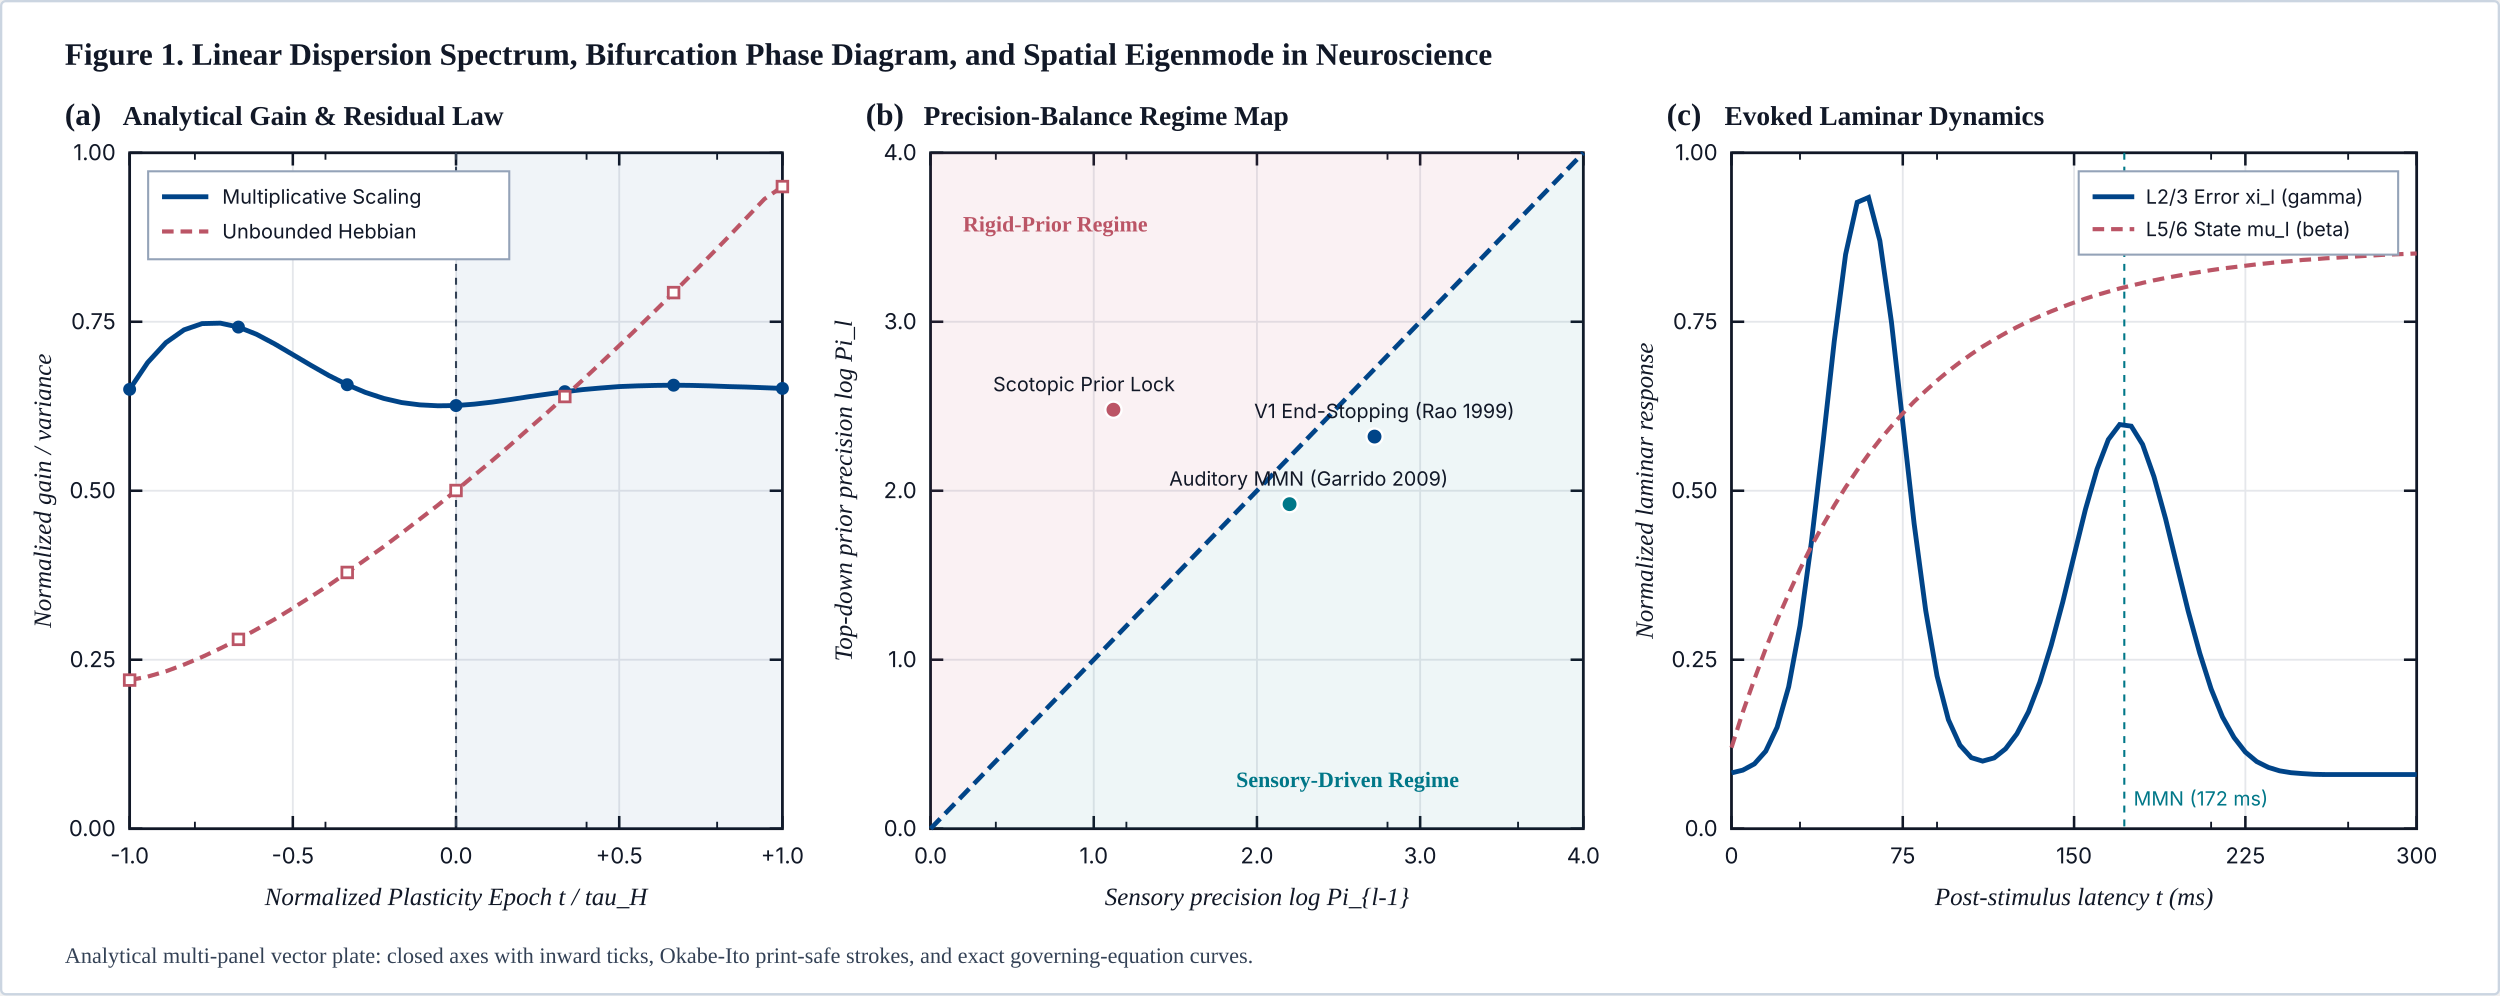
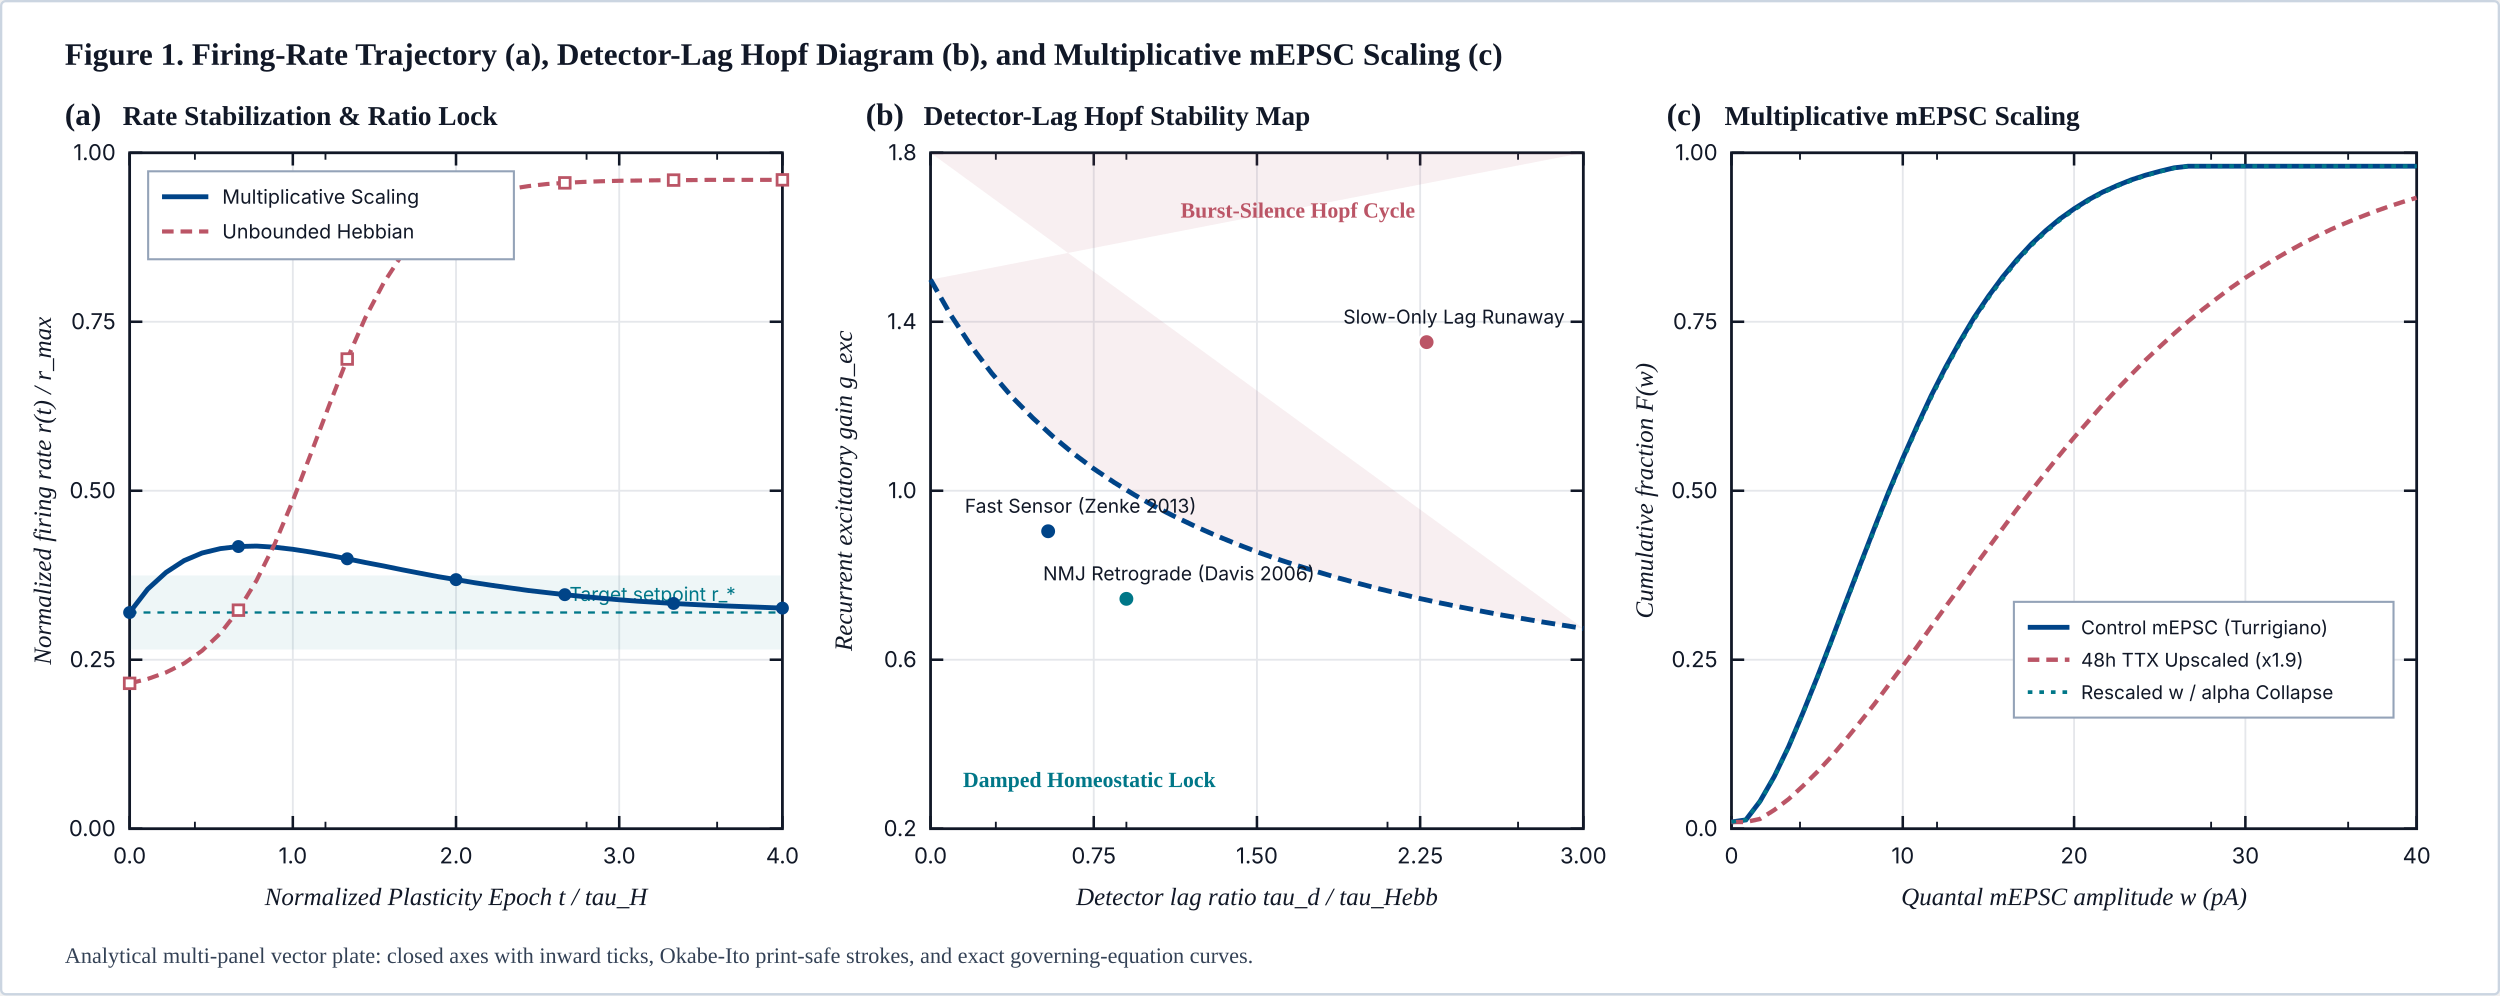
<svg xmlns="http://www.w3.org/2000/svg" viewBox="0 0 1080 430" width="1080" height="430" role="img" data-figure-style="journal-multipanel">
  <rect x="0.5" y="0.5" width="1079" height="429" rx="2" fill="#ffffff" stroke="#cbd5e1" stroke-width="1" />
-   <text x="28" y="28" fill="#111827" font-family="Georgia, 'Times New Roman', serif" font-size="13.5" font-weight="700">Figure 1. Linear Dispersion Spectrum, Bifurcation Phase Diagram, and Spatial Eigenmode in Neuroscience</text>
+   <text x="28" y="28" fill="#111827" font-family="Georgia, 'Times New Roman', serif" font-size="13.5" font-weight="700">Figure 1. Firing-Rate Trajectory (a), Detector-Lag Hopf Diagram (b), and Multiplicative mEPSC Scaling (c)</text>
  <text x="28.0" y="54.0" fill="#111827" font-family="Georgia, 'Times New Roman', serif" font-size="13.5" font-weight="700">(a)</text>
-   <text x="53.0" y="54.0" fill="#111827" font-family="Georgia, 'Times New Roman', serif" font-size="11.8" font-weight="600">Analytical Gain &amp; Residual Law</text>
+   <text x="53.0" y="54.0" fill="#111827" font-family="Georgia, 'Times New Roman', serif" font-size="11.8" font-weight="600">Rate Stabilization &amp; Ratio Lock</text>
  <line x1="56.0" y1="358.0" x2="338.0" y2="358.0" stroke="#e5e7eb" stroke-width="0.8" />
  <line x1="56.0" y1="285.0" x2="338.0" y2="285.0" stroke="#e5e7eb" stroke-width="0.8" />
  <line x1="56.0" y1="212.0" x2="338.0" y2="212.0" stroke="#e5e7eb" stroke-width="0.8" />
  <line x1="56.0" y1="139.0" x2="338.0" y2="139.0" stroke="#e5e7eb" stroke-width="0.8" />
  <line x1="56.0" y1="66.0" x2="338.0" y2="66.0" stroke="#e5e7eb" stroke-width="0.8" />
  <line x1="56.0" y1="66.0" x2="56.0" y2="358.0" stroke="#e5e7eb" stroke-width="0.8" />
  <line x1="126.5" y1="66.0" x2="126.5" y2="358.0" stroke="#e5e7eb" stroke-width="0.8" />
  <line x1="197.0" y1="66.0" x2="197.0" y2="358.0" stroke="#e5e7eb" stroke-width="0.8" />
  <line x1="267.5" y1="66.0" x2="267.5" y2="358.0" stroke="#e5e7eb" stroke-width="0.8" />
  <line x1="338.0" y1="66.0" x2="338.0" y2="358.0" stroke="#e5e7eb" stroke-width="0.8" />
  <rect x="56.0" y="66.0" width="282.0" height="292.0" fill="none" stroke="#111827" stroke-width="1.2" />
  <line x1="56.0" y1="358.0" x2="56.0" y2="352.5" stroke="#111827" stroke-width="1.1" />
  <line x1="56.0" y1="66.0" x2="56.0" y2="71.5" stroke="#111827" stroke-width="1.1" />
-   <text x="56.0" y="373.0" text-anchor="middle" fill="#111827" font-family="Inter, 'Helvetica Neue', Arial, sans-serif" font-size="9.5">-1.0</text>
+   <text x="56.0" y="373.0" text-anchor="middle" fill="#111827" font-family="Inter, 'Helvetica Neue', Arial, sans-serif" font-size="9.5">0.0</text>
  <line x1="126.5" y1="358.0" x2="126.5" y2="352.5" stroke="#111827" stroke-width="1.1" />
  <line x1="126.5" y1="66.0" x2="126.5" y2="71.5" stroke="#111827" stroke-width="1.1" />
-   <text x="126.5" y="373.0" text-anchor="middle" fill="#111827" font-family="Inter, 'Helvetica Neue', Arial, sans-serif" font-size="9.5">-0.5</text>
+   <text x="126.5" y="373.0" text-anchor="middle" fill="#111827" font-family="Inter, 'Helvetica Neue', Arial, sans-serif" font-size="9.5">1.0</text>
  <line x1="197.0" y1="358.0" x2="197.0" y2="352.5" stroke="#111827" stroke-width="1.1" />
  <line x1="197.0" y1="66.0" x2="197.0" y2="71.5" stroke="#111827" stroke-width="1.1" />
-   <text x="197.0" y="373.0" text-anchor="middle" fill="#111827" font-family="Inter, 'Helvetica Neue', Arial, sans-serif" font-size="9.5">0.0</text>
+   <text x="197.0" y="373.0" text-anchor="middle" fill="#111827" font-family="Inter, 'Helvetica Neue', Arial, sans-serif" font-size="9.5">2.0</text>
  <line x1="267.5" y1="358.0" x2="267.5" y2="352.5" stroke="#111827" stroke-width="1.1" />
  <line x1="267.5" y1="66.0" x2="267.5" y2="71.5" stroke="#111827" stroke-width="1.1" />
-   <text x="267.5" y="373.0" text-anchor="middle" fill="#111827" font-family="Inter, 'Helvetica Neue', Arial, sans-serif" font-size="9.5">+0.5</text>
+   <text x="267.5" y="373.0" text-anchor="middle" fill="#111827" font-family="Inter, 'Helvetica Neue', Arial, sans-serif" font-size="9.5">3.0</text>
  <line x1="338.0" y1="358.0" x2="338.0" y2="352.5" stroke="#111827" stroke-width="1.1" />
  <line x1="338.0" y1="66.0" x2="338.0" y2="71.5" stroke="#111827" stroke-width="1.1" />
-   <text x="338.0" y="373.0" text-anchor="middle" fill="#111827" font-family="Inter, 'Helvetica Neue', Arial, sans-serif" font-size="9.5">+1.0</text>
+   <text x="338.0" y="373.0" text-anchor="middle" fill="#111827" font-family="Inter, 'Helvetica Neue', Arial, sans-serif" font-size="9.5">4.0</text>
  <line x1="84.2" y1="358.0" x2="84.2" y2="355.0" stroke="#111827" stroke-width="0.8" />
  <line x1="84.2" y1="66.0" x2="84.2" y2="69.0" stroke="#111827" stroke-width="0.8" />
  <line x1="140.6" y1="358.0" x2="140.6" y2="355.0" stroke="#111827" stroke-width="0.8" />
  <line x1="140.6" y1="66.0" x2="140.6" y2="69.0" stroke="#111827" stroke-width="0.8" />
  <line x1="197.0" y1="358.0" x2="197.0" y2="355.0" stroke="#111827" stroke-width="0.8" />
  <line x1="197.0" y1="66.0" x2="197.0" y2="69.0" stroke="#111827" stroke-width="0.8" />
  <line x1="253.4" y1="358.0" x2="253.4" y2="355.0" stroke="#111827" stroke-width="0.8" />
  <line x1="253.4" y1="66.0" x2="253.4" y2="69.0" stroke="#111827" stroke-width="0.8" />
  <line x1="309.8" y1="358.0" x2="309.8" y2="355.0" stroke="#111827" stroke-width="0.8" />
  <line x1="309.8" y1="66.0" x2="309.8" y2="69.0" stroke="#111827" stroke-width="0.8" />
  <line x1="56.0" y1="358.0" x2="61.5" y2="358.0" stroke="#111827" stroke-width="1.1" />
  <line x1="338.0" y1="358.0" x2="332.5" y2="358.0" stroke="#111827" stroke-width="1.1" />
  <text x="50.0" y="361.2" text-anchor="end" fill="#111827" font-family="Inter, 'Helvetica Neue', Arial, sans-serif" font-size="9.5">0.00</text>
  <line x1="56.0" y1="285.0" x2="61.5" y2="285.0" stroke="#111827" stroke-width="1.1" />
  <line x1="338.0" y1="285.0" x2="332.5" y2="285.0" stroke="#111827" stroke-width="1.1" />
  <text x="50.0" y="288.2" text-anchor="end" fill="#111827" font-family="Inter, 'Helvetica Neue', Arial, sans-serif" font-size="9.5">0.25</text>
  <line x1="56.0" y1="212.0" x2="61.5" y2="212.0" stroke="#111827" stroke-width="1.1" />
  <line x1="338.0" y1="212.0" x2="332.5" y2="212.0" stroke="#111827" stroke-width="1.1" />
  <text x="50.0" y="215.2" text-anchor="end" fill="#111827" font-family="Inter, 'Helvetica Neue', Arial, sans-serif" font-size="9.5">0.50</text>
  <line x1="56.0" y1="139.0" x2="61.5" y2="139.0" stroke="#111827" stroke-width="1.1" />
  <line x1="338.0" y1="139.0" x2="332.5" y2="139.0" stroke="#111827" stroke-width="1.1" />
  <text x="50.0" y="142.2" text-anchor="end" fill="#111827" font-family="Inter, 'Helvetica Neue', Arial, sans-serif" font-size="9.5">0.75</text>
  <line x1="56.0" y1="66.0" x2="61.5" y2="66.0" stroke="#111827" stroke-width="1.1" />
  <line x1="338.0" y1="66.0" x2="332.5" y2="66.0" stroke="#111827" stroke-width="1.1" />
  <text x="50.0" y="69.2" text-anchor="end" fill="#111827" font-family="Inter, 'Helvetica Neue', Arial, sans-serif" font-size="9.5">1.00</text>
  <text x="197.0" y="391.0" text-anchor="middle" fill="#111827" font-family="Georgia, 'Times New Roman', serif" font-size="10.8" font-style="italic">Normalized Plasticity Epoch t / tau_H</text>
-   <text x="22.0" y="212.0" text-anchor="middle" transform="rotate(-90 22.0 212.0)" fill="#111827" font-family="Georgia, 'Times New Roman', serif" font-size="10.8" font-style="italic">Normalized gain / variance</text>
-   <rect x="197.0" y="66.0" width="141.0" height="292.0" fill="#004488" fill-opacity="0.06" />
-   <line x1="197.0" y1="66.0" x2="197.0" y2="358.0" stroke="#334155" stroke-width="0.9" stroke-dasharray="3 3" />
-   <path d="M56.0,168.2 L63.8,156.6 L71.7,148.0 L79.5,142.5 L87.3,139.8 L95.2,139.6 L103.0,141.3 L110.8,144.4 L118.7,148.6 L126.5,153.2 L134.3,157.8 L142.2,162.3 L150.0,166.2 L157.8,169.5 L165.7,172.1 L173.5,173.9 L181.3,174.9 L189.2,175.3 L197.0,175.2 L204.8,174.6 L212.7,173.7 L220.5,172.6 L228.3,171.4 L236.2,170.3 L244.0,169.2 L251.8,168.3 L259.7,167.6 L267.5,167.0 L275.3,166.7 L283.2,166.5 L291.0,166.4 L298.8,166.5 L306.7,166.7 L314.5,167.0 L322.3,167.2 L330.2,167.5 L338.0,167.8" fill="none" stroke="#004488" stroke-width="2.1" />
-   <path d="M56.0,293.8 L63.8,292.3 L71.7,290.0 L79.5,287.1 L87.3,283.8 L95.2,280.1 L103.0,276.2 L110.8,271.9 L118.7,267.5 L126.5,262.7 L134.3,257.8 L142.2,252.7 L150.0,247.3 L157.8,241.8 L165.7,236.2 L173.5,230.3 L181.3,224.3 L189.2,218.2 L197.0,211.9 L204.8,205.4 L212.7,198.9 L220.5,192.2 L228.3,185.3 L236.2,178.4 L244.0,171.3 L251.8,164.1 L259.7,156.7 L267.5,149.3 L275.3,141.8 L283.2,134.1 L291.0,126.4 L298.8,118.5 L306.7,110.5 L314.5,102.5 L322.3,94.3 L330.2,86.0 L338.0,80.6" fill="none" stroke="#bb5566" stroke-width="1.8" stroke-dasharray="5 3" />
-   <circle cx="56.0" cy="168.2" r="2.8" fill="#004488" />
-   <rect x="53.7" y="291.5" width="4.6" height="4.6" fill="#ffffff" stroke="#bb5566" stroke-width="1.2" />
-   <circle cx="103.0" cy="141.3" r="2.8" fill="#004488" />
-   <rect x="100.7" y="273.9" width="4.6" height="4.6" fill="#ffffff" stroke="#bb5566" stroke-width="1.2" />
-   <circle cx="150.0" cy="166.2" r="2.8" fill="#004488" />
-   <rect x="147.7" y="245.0" width="4.6" height="4.6" fill="#ffffff" stroke="#bb5566" stroke-width="1.2" />
-   <circle cx="197.0" cy="175.2" r="2.8" fill="#004488" />
-   <rect x="194.7" y="209.6" width="4.6" height="4.6" fill="#ffffff" stroke="#bb5566" stroke-width="1.2" />
-   <circle cx="244.0" cy="169.2" r="2.8" fill="#004488" />
-   <rect x="241.7" y="169.0" width="4.6" height="4.6" fill="#ffffff" stroke="#bb5566" stroke-width="1.2" />
-   <circle cx="291.0" cy="166.4" r="2.8" fill="#004488" />
-   <rect x="288.7" y="124.1" width="4.6" height="4.6" fill="#ffffff" stroke="#bb5566" stroke-width="1.2" />
-   <circle cx="338.0" cy="167.8" r="2.8" fill="#004488" />
-   <rect x="335.7" y="78.3" width="4.6" height="4.6" fill="#ffffff" stroke="#bb5566" stroke-width="1.2" />
-   <rect x="64.0" y="74.0" width="156" height="38" fill="#ffffff" stroke="#94a3b8" stroke-width="0.9" />
+   <text x="22.0" y="212.0" text-anchor="middle" transform="rotate(-90 22.0 212.0)" fill="#111827" font-family="Georgia, 'Times New Roman', serif" font-size="10.8" font-style="italic">Normalized firing rate r(t) / r_max</text>
+   <rect x="56.0" y="248.6" width="282.0" height="32.0" fill="#007788" fill-opacity="0.07" />
+   <line x1="56.0" y1="264.6" x2="338.0" y2="264.6" stroke="#007788" stroke-width="1.0" stroke-dasharray="3 3" />
+   <text x="246.0" y="259.6" fill="#007788" font-family="Inter, 'Helvetica Neue', Arial, sans-serif" font-size="8.3">Target setpoint r_*</text>
+   <path d="M56.0,264.6 L63.8,254.5 L71.7,247.3 L79.5,242.2 L87.3,238.9 L95.2,237.0 L103.0,236.1 L110.8,235.9 L118.7,236.4 L126.5,237.3 L134.3,238.5 L142.2,239.9 L150.0,241.4 L157.8,243.0 L165.7,244.5 L173.5,246.1 L181.3,247.6 L189.2,249.1 L197.0,250.4 L204.8,251.7 L212.7,252.9 L220.5,254.0 L228.3,255.1 L236.2,256.0 L244.0,256.9 L251.8,257.7 L259.7,258.4 L267.5,259.1 L275.3,259.7 L283.2,260.2 L291.0,260.7 L298.8,261.1 L306.7,261.5 L314.5,261.8 L322.3,262.1 L330.2,262.4 L338.0,262.7" fill="none" stroke="#004488" stroke-width="2.1" />
+   <path d="M56.0,295.2 L63.8,293.3 L71.7,290.5 L79.5,286.6 L87.3,281.1 L95.2,273.6 L103.0,263.6 L110.8,250.8 L118.7,234.9 L126.5,216.3 L134.3,196.0 L142.2,175.1 L150.0,155.1 L157.8,137.3 L165.7,122.3 L173.5,110.3 L181.3,101.2 L189.2,94.3 L197.0,89.4 L204.8,85.8 L212.7,83.3 L220.5,81.6 L228.3,80.4 L236.2,79.5 L244.0,79.0 L251.8,78.6 L259.7,78.3 L267.5,78.1 L275.3,78.0 L283.2,77.9 L291.0,77.8 L298.8,77.8 L306.7,77.7 L314.5,77.7 L322.3,77.7 L330.2,77.7 L338.0,77.7" fill="none" stroke="#bb5566" stroke-width="1.8" stroke-dasharray="5 3" />
+   <circle cx="56.0" cy="264.6" r="2.8" fill="#004488" />
+   <rect x="53.7" y="292.9" width="4.6" height="4.6" fill="#ffffff" stroke="#bb5566" stroke-width="1.2" />
+   <circle cx="103.0" cy="236.1" r="2.8" fill="#004488" />
+   <rect x="100.7" y="261.3" width="4.6" height="4.6" fill="#ffffff" stroke="#bb5566" stroke-width="1.2" />
+   <circle cx="150.0" cy="241.4" r="2.8" fill="#004488" />
+   <rect x="147.7" y="152.8" width="4.6" height="4.6" fill="#ffffff" stroke="#bb5566" stroke-width="1.2" />
+   <circle cx="197.0" cy="250.4" r="2.8" fill="#004488" />
+   <rect x="194.7" y="87.1" width="4.6" height="4.6" fill="#ffffff" stroke="#bb5566" stroke-width="1.2" />
+   <circle cx="244.0" cy="256.9" r="2.8" fill="#004488" />
+   <rect x="241.7" y="76.7" width="4.6" height="4.6" fill="#ffffff" stroke="#bb5566" stroke-width="1.2" />
+   <circle cx="291.0" cy="260.7" r="2.8" fill="#004488" />
+   <rect x="288.7" y="75.5" width="4.6" height="4.6" fill="#ffffff" stroke="#bb5566" stroke-width="1.2" />
+   <circle cx="338.0" cy="262.7" r="2.8" fill="#004488" />
+   <rect x="335.7" y="75.4" width="4.6" height="4.6" fill="#ffffff" stroke="#bb5566" stroke-width="1.2" />
+   <rect x="64.0" y="74.0" width="158" height="38" fill="#ffffff" stroke="#94a3b8" stroke-width="0.9" />
  <line x1="70.0" y1="85.0" x2="90.0" y2="85.0" stroke="#004488" stroke-width="2.1" />
-   <text x="96.0" y="88.0" fill="#111827" font-family="Inter, 'Helvetica Neue', Arial, sans-serif" font-size="8.6">Multiplicative Scaling</text>
+   <text x="96.0" y="88.0" fill="#111827" font-family="Inter, 'Helvetica Neue', Arial, sans-serif" font-size="8.5">Multiplicative Scaling</text>
  <line x1="70.0" y1="100.0" x2="90.0" y2="100.0" stroke="#bb5566" stroke-width="1.8" stroke-dasharray="5 3" />
-   <text x="96.0" y="103.0" fill="#111827" font-family="Inter, 'Helvetica Neue', Arial, sans-serif" font-size="8.6">Unbounded Hebbian</text>
+   <text x="96.0" y="103.0" fill="#111827" font-family="Inter, 'Helvetica Neue', Arial, sans-serif" font-size="8.5">Unbounded Hebbian</text>
  <text x="374.0" y="54.0" fill="#111827" font-family="Georgia, 'Times New Roman', serif" font-size="13.5" font-weight="700">(b)</text>
-   <text x="399.0" y="54.0" fill="#111827" font-family="Georgia, 'Times New Roman', serif" font-size="11.8" font-weight="600">Precision-Balance Regime Map</text>
+   <text x="399.0" y="54.0" fill="#111827" font-family="Georgia, 'Times New Roman', serif" font-size="11.8" font-weight="600">Detector-Lag Hopf Stability Map</text>
  <line x1="402.0" y1="358.0" x2="684.0" y2="358.0" stroke="#e5e7eb" stroke-width="0.8" />
  <line x1="402.0" y1="285.0" x2="684.0" y2="285.0" stroke="#e5e7eb" stroke-width="0.8" />
  <line x1="402.0" y1="212.0" x2="684.0" y2="212.0" stroke="#e5e7eb" stroke-width="0.8" />
  <line x1="402.0" y1="139.0" x2="684.0" y2="139.0" stroke="#e5e7eb" stroke-width="0.8" />
  <line x1="402.0" y1="66.0" x2="684.0" y2="66.0" stroke="#e5e7eb" stroke-width="0.8" />
  <line x1="402.0" y1="66.0" x2="402.0" y2="358.0" stroke="#e5e7eb" stroke-width="0.8" />
  <line x1="472.5" y1="66.0" x2="472.5" y2="358.0" stroke="#e5e7eb" stroke-width="0.8" />
  <line x1="543.0" y1="66.0" x2="543.0" y2="358.0" stroke="#e5e7eb" stroke-width="0.8" />
  <line x1="613.5" y1="66.0" x2="613.5" y2="358.0" stroke="#e5e7eb" stroke-width="0.8" />
  <line x1="684.0" y1="66.0" x2="684.0" y2="358.0" stroke="#e5e7eb" stroke-width="0.8" />
  <rect x="402.0" y="66.0" width="282.0" height="292.0" fill="none" stroke="#111827" stroke-width="1.2" />
  <line x1="402.0" y1="358.0" x2="402.0" y2="352.5" stroke="#111827" stroke-width="1.1" />
  <line x1="402.0" y1="66.0" x2="402.0" y2="71.5" stroke="#111827" stroke-width="1.1" />
  <text x="402.0" y="373.0" text-anchor="middle" fill="#111827" font-family="Inter, 'Helvetica Neue', Arial, sans-serif" font-size="9.5">0.0</text>
  <line x1="472.5" y1="358.0" x2="472.5" y2="352.5" stroke="#111827" stroke-width="1.1" />
  <line x1="472.5" y1="66.0" x2="472.5" y2="71.5" stroke="#111827" stroke-width="1.1" />
-   <text x="472.5" y="373.0" text-anchor="middle" fill="#111827" font-family="Inter, 'Helvetica Neue', Arial, sans-serif" font-size="9.5">1.0</text>
+   <text x="472.5" y="373.0" text-anchor="middle" fill="#111827" font-family="Inter, 'Helvetica Neue', Arial, sans-serif" font-size="9.5">0.75</text>
  <line x1="543.0" y1="358.0" x2="543.0" y2="352.5" stroke="#111827" stroke-width="1.1" />
  <line x1="543.0" y1="66.0" x2="543.0" y2="71.5" stroke="#111827" stroke-width="1.1" />
-   <text x="543.0" y="373.0" text-anchor="middle" fill="#111827" font-family="Inter, 'Helvetica Neue', Arial, sans-serif" font-size="9.5">2.0</text>
+   <text x="543.0" y="373.0" text-anchor="middle" fill="#111827" font-family="Inter, 'Helvetica Neue', Arial, sans-serif" font-size="9.5">1.50</text>
  <line x1="613.5" y1="358.0" x2="613.5" y2="352.5" stroke="#111827" stroke-width="1.1" />
  <line x1="613.5" y1="66.0" x2="613.5" y2="71.5" stroke="#111827" stroke-width="1.1" />
-   <text x="613.5" y="373.0" text-anchor="middle" fill="#111827" font-family="Inter, 'Helvetica Neue', Arial, sans-serif" font-size="9.5">3.0</text>
+   <text x="613.5" y="373.0" text-anchor="middle" fill="#111827" font-family="Inter, 'Helvetica Neue', Arial, sans-serif" font-size="9.5">2.25</text>
  <line x1="684.0" y1="358.0" x2="684.0" y2="352.5" stroke="#111827" stroke-width="1.1" />
  <line x1="684.0" y1="66.0" x2="684.0" y2="71.5" stroke="#111827" stroke-width="1.1" />
-   <text x="684.0" y="373.0" text-anchor="middle" fill="#111827" font-family="Inter, 'Helvetica Neue', Arial, sans-serif" font-size="9.5">4.0</text>
+   <text x="684.0" y="373.0" text-anchor="middle" fill="#111827" font-family="Inter, 'Helvetica Neue', Arial, sans-serif" font-size="9.5">3.00</text>
  <line x1="430.2" y1="358.0" x2="430.2" y2="355.0" stroke="#111827" stroke-width="0.8" />
  <line x1="430.2" y1="66.0" x2="430.2" y2="69.0" stroke="#111827" stroke-width="0.8" />
  <line x1="486.6" y1="358.0" x2="486.6" y2="355.0" stroke="#111827" stroke-width="0.8" />
  <line x1="486.6" y1="66.0" x2="486.6" y2="69.0" stroke="#111827" stroke-width="0.8" />
  <line x1="543.0" y1="358.0" x2="543.0" y2="355.0" stroke="#111827" stroke-width="0.8" />
  <line x1="543.0" y1="66.0" x2="543.0" y2="69.0" stroke="#111827" stroke-width="0.8" />
  <line x1="599.4" y1="358.0" x2="599.4" y2="355.0" stroke="#111827" stroke-width="0.8" />
  <line x1="599.4" y1="66.0" x2="599.4" y2="69.0" stroke="#111827" stroke-width="0.8" />
  <line x1="655.8" y1="358.0" x2="655.8" y2="355.0" stroke="#111827" stroke-width="0.8" />
  <line x1="655.8" y1="66.0" x2="655.8" y2="69.0" stroke="#111827" stroke-width="0.8" />
  <line x1="402.0" y1="358.0" x2="407.5" y2="358.0" stroke="#111827" stroke-width="1.1" />
  <line x1="684.0" y1="358.0" x2="678.5" y2="358.0" stroke="#111827" stroke-width="1.1" />
-   <text x="396.0" y="361.2" text-anchor="end" fill="#111827" font-family="Inter, 'Helvetica Neue', Arial, sans-serif" font-size="9.5">0.0</text>
+   <text x="396.0" y="361.2" text-anchor="end" fill="#111827" font-family="Inter, 'Helvetica Neue', Arial, sans-serif" font-size="9.5">0.2</text>
  <line x1="402.0" y1="285.0" x2="407.5" y2="285.0" stroke="#111827" stroke-width="1.1" />
  <line x1="684.0" y1="285.0" x2="678.5" y2="285.0" stroke="#111827" stroke-width="1.1" />
-   <text x="396.0" y="288.2" text-anchor="end" fill="#111827" font-family="Inter, 'Helvetica Neue', Arial, sans-serif" font-size="9.5">1.0</text>
+   <text x="396.0" y="288.2" text-anchor="end" fill="#111827" font-family="Inter, 'Helvetica Neue', Arial, sans-serif" font-size="9.5">0.6</text>
  <line x1="402.0" y1="212.0" x2="407.5" y2="212.0" stroke="#111827" stroke-width="1.1" />
  <line x1="684.0" y1="212.0" x2="678.5" y2="212.0" stroke="#111827" stroke-width="1.1" />
-   <text x="396.0" y="215.2" text-anchor="end" fill="#111827" font-family="Inter, 'Helvetica Neue', Arial, sans-serif" font-size="9.5">2.0</text>
+   <text x="396.0" y="215.2" text-anchor="end" fill="#111827" font-family="Inter, 'Helvetica Neue', Arial, sans-serif" font-size="9.5">1.0</text>
  <line x1="402.0" y1="139.0" x2="407.5" y2="139.0" stroke="#111827" stroke-width="1.1" />
  <line x1="684.0" y1="139.0" x2="678.5" y2="139.0" stroke="#111827" stroke-width="1.1" />
-   <text x="396.0" y="142.2" text-anchor="end" fill="#111827" font-family="Inter, 'Helvetica Neue', Arial, sans-serif" font-size="9.5">3.0</text>
+   <text x="396.0" y="142.2" text-anchor="end" fill="#111827" font-family="Inter, 'Helvetica Neue', Arial, sans-serif" font-size="9.5">1.4</text>
  <line x1="402.0" y1="66.0" x2="407.5" y2="66.0" stroke="#111827" stroke-width="1.1" />
  <line x1="684.0" y1="66.0" x2="678.5" y2="66.0" stroke="#111827" stroke-width="1.1" />
-   <text x="396.0" y="69.2" text-anchor="end" fill="#111827" font-family="Inter, 'Helvetica Neue', Arial, sans-serif" font-size="9.5">4.0</text>
-   <text x="543.0" y="391.0" text-anchor="middle" fill="#111827" font-family="Georgia, 'Times New Roman', serif" font-size="10.8" font-style="italic">Sensory precision log Pi_{l-1}</text>
-   <text x="368.0" y="212.0" text-anchor="middle" transform="rotate(-90 368.0 212.0)" fill="#111827" font-family="Georgia, 'Times New Roman', serif" font-size="10.8" font-style="italic">Top-down prior precision log Pi_l</text>
-   <polygon points="402.0,66.0 684.0,66.0 402.0,358.0" fill="#bb5566" fill-opacity="0.08" />
-   <polygon points="684.0,358.0 684.0,66.0 402.0,358.0" fill="#007788" fill-opacity="0.07" />
-   <line x1="402.0" y1="358.0" x2="684.0" y2="66.0" stroke="#004488" stroke-width="2.0" stroke-dasharray="6 3" />
-   <text x="416.0" y="100.0" fill="#bb5566" font-family="Georgia, 'Times New Roman', serif" font-size="9.5" font-weight="600">Rigid-Prior Regime</text>
-   <text x="534.0" y="340.0" fill="#007788" font-family="Georgia, 'Times New Roman', serif" font-size="9.5" font-weight="600">Sensory-Driven Regime</text>
-   <circle cx="593.8" cy="188.6" r="3.5" fill="#004488" stroke="#ffffff" stroke-width="1" />
-   <text x="541.8" y="180.6" fill="#111827" font-family="Inter, 'Helvetica Neue', Arial, sans-serif" font-size="8.5">V1 End-Stopping (Rao 1999)</text>
-   <circle cx="557.1" cy="217.8" r="3.5" fill="#007788" stroke="#ffffff" stroke-width="1" />
-   <text x="505.1" y="209.8" fill="#111827" font-family="Inter, 'Helvetica Neue', Arial, sans-serif" font-size="8.5">Auditory MMN (Garrido 2009)</text>
-   <circle cx="481.0" cy="177.0" r="3.5" fill="#bb5566" stroke="#ffffff" stroke-width="1" />
-   <text x="429.0" y="169.0" fill="#111827" font-family="Inter, 'Helvetica Neue', Arial, sans-serif" font-size="8.5">Scotopic Prior Lock</text>
+   <text x="396.0" y="69.2" text-anchor="end" fill="#111827" font-family="Inter, 'Helvetica Neue', Arial, sans-serif" font-size="9.5">1.8</text>
+   <text x="543.0" y="391.0" text-anchor="middle" fill="#111827" font-family="Georgia, 'Times New Roman', serif" font-size="10.8" font-style="italic">Detector lag ratio tau_d / tau_Hebb</text>
+   <text x="368.0" y="212.0" text-anchor="middle" transform="rotate(-90 368.0 212.0)" fill="#111827" font-family="Georgia, 'Times New Roman', serif" font-size="10.8" font-style="italic">Recurrent excitatory gain g_exc</text>
+   <polygon points="684.0,66.0 402.0,120.8 410.8,136.2 419.6,149.6 428.4,161.2 437.2,171.5 446.1,180.5 454.9,188.6 463.7,195.9 472.5,202.5 481.3,208.4 490.1,213.8 498.9,218.8 507.8,223.3 516.6,227.5 525.4,231.4 534.2,235.0 543.0,238.4 551.8,241.5 560.6,244.4 569.4,247.1 578.2,249.7 587.1,252.1 595.9,254.4 604.7,256.5 613.5,258.6 622.3,260.5 631.1,262.3 639.9,264.0 648.8,265.7 657.6,267.2 666.4,268.7 675.2,270.1 684.0,271.5 402.0,66.0" fill="#bb5566" fill-opacity="0.09" />
+   <path d="M402.0,120.8 L410.8,136.2 L419.6,149.6 L428.4,161.2 L437.2,171.5 L446.1,180.5 L454.9,188.6 L463.7,195.9 L472.5,202.5 L481.3,208.4 L490.1,213.8 L498.9,218.8 L507.8,223.3 L516.6,227.5 L525.4,231.4 L534.2,235.0 L543.0,238.4 L551.8,241.5 L560.6,244.4 L569.4,247.1 L578.2,249.7 L587.1,252.1 L595.9,254.4 L604.7,256.5 L613.5,258.6 L622.3,260.5 L631.1,262.3 L639.9,264.0 L648.8,265.7 L657.6,267.2 L666.4,268.7 L675.2,270.1 L684.0,271.5" fill="none" stroke="#004488" stroke-width="2.1" stroke-dasharray="6 3" />
+   <text x="510.0" y="94.0" fill="#bb5566" font-family="Georgia, 'Times New Roman', serif" font-size="9.4" font-weight="600">Burst-Silence Hopf Cycle</text>
+   <text x="416.0" y="340.0" fill="#007788" font-family="Georgia, 'Times New Roman', serif" font-size="9.4" font-weight="600">Damped Homeostatic Lock</text>
+   <circle cx="452.8" cy="229.5" r="3.5" fill="#004488" stroke="#ffffff" stroke-width="1" />
+   <text x="416.8" y="221.5" fill="#111827" font-family="Inter, 'Helvetica Neue', Arial, sans-serif" font-size="8.3">Fast Sensor (Zenke 2013)</text>
+   <circle cx="486.6" cy="258.7" r="3.5" fill="#007788" stroke="#ffffff" stroke-width="1" />
+   <text x="450.6" y="250.7" fill="#111827" font-family="Inter, 'Helvetica Neue', Arial, sans-serif" font-size="8.3">NMJ Retrograde (Davis 2006)</text>
+   <circle cx="616.3" cy="147.8" r="3.5" fill="#bb5566" stroke="#ffffff" stroke-width="1" />
+   <text x="580.3" y="139.8" fill="#111827" font-family="Inter, 'Helvetica Neue', Arial, sans-serif" font-size="8.3">Slow-Only Lag Runaway</text>
  <text x="720.0" y="54.0" fill="#111827" font-family="Georgia, 'Times New Roman', serif" font-size="13.5" font-weight="700">(c)</text>
-   <text x="745.0" y="54.0" fill="#111827" font-family="Georgia, 'Times New Roman', serif" font-size="11.8" font-weight="600">Evoked Laminar Dynamics</text>
+   <text x="745.0" y="54.0" fill="#111827" font-family="Georgia, 'Times New Roman', serif" font-size="11.8" font-weight="600">Multiplicative mEPSC Scaling</text>
  <line x1="748.0" y1="358.0" x2="1044.0" y2="358.0" stroke="#e5e7eb" stroke-width="0.8" />
  <line x1="748.0" y1="285.0" x2="1044.0" y2="285.0" stroke="#e5e7eb" stroke-width="0.8" />
  <line x1="748.0" y1="212.0" x2="1044.0" y2="212.0" stroke="#e5e7eb" stroke-width="0.8" />
  <line x1="748.0" y1="139.0" x2="1044.0" y2="139.0" stroke="#e5e7eb" stroke-width="0.8" />
  <line x1="748.0" y1="66.0" x2="1044.0" y2="66.0" stroke="#e5e7eb" stroke-width="0.8" />
  <line x1="748.0" y1="66.0" x2="748.0" y2="358.0" stroke="#e5e7eb" stroke-width="0.8" />
  <line x1="822.0" y1="66.0" x2="822.0" y2="358.0" stroke="#e5e7eb" stroke-width="0.8" />
  <line x1="896.0" y1="66.0" x2="896.0" y2="358.0" stroke="#e5e7eb" stroke-width="0.8" />
  <line x1="970.0" y1="66.0" x2="970.0" y2="358.0" stroke="#e5e7eb" stroke-width="0.8" />
  <line x1="1044.0" y1="66.0" x2="1044.0" y2="358.0" stroke="#e5e7eb" stroke-width="0.8" />
  <rect x="748.0" y="66.0" width="296.0" height="292.0" fill="none" stroke="#111827" stroke-width="1.2" />
  <line x1="748.0" y1="358.0" x2="748.0" y2="352.5" stroke="#111827" stroke-width="1.1" />
  <line x1="748.0" y1="66.0" x2="748.0" y2="71.5" stroke="#111827" stroke-width="1.1" />
  <text x="748.0" y="373.0" text-anchor="middle" fill="#111827" font-family="Inter, 'Helvetica Neue', Arial, sans-serif" font-size="9.5">0</text>
  <line x1="822.0" y1="358.0" x2="822.0" y2="352.5" stroke="#111827" stroke-width="1.1" />
  <line x1="822.0" y1="66.0" x2="822.0" y2="71.5" stroke="#111827" stroke-width="1.1" />
-   <text x="822.0" y="373.0" text-anchor="middle" fill="#111827" font-family="Inter, 'Helvetica Neue', Arial, sans-serif" font-size="9.5">75</text>
+   <text x="822.0" y="373.0" text-anchor="middle" fill="#111827" font-family="Inter, 'Helvetica Neue', Arial, sans-serif" font-size="9.5">10</text>
  <line x1="896.0" y1="358.0" x2="896.0" y2="352.5" stroke="#111827" stroke-width="1.1" />
  <line x1="896.0" y1="66.0" x2="896.0" y2="71.5" stroke="#111827" stroke-width="1.1" />
-   <text x="896.0" y="373.0" text-anchor="middle" fill="#111827" font-family="Inter, 'Helvetica Neue', Arial, sans-serif" font-size="9.5">150</text>
+   <text x="896.0" y="373.0" text-anchor="middle" fill="#111827" font-family="Inter, 'Helvetica Neue', Arial, sans-serif" font-size="9.5">20</text>
  <line x1="970.0" y1="358.0" x2="970.0" y2="352.5" stroke="#111827" stroke-width="1.1" />
  <line x1="970.0" y1="66.0" x2="970.0" y2="71.5" stroke="#111827" stroke-width="1.1" />
-   <text x="970.0" y="373.0" text-anchor="middle" fill="#111827" font-family="Inter, 'Helvetica Neue', Arial, sans-serif" font-size="9.5">225</text>
+   <text x="970.0" y="373.0" text-anchor="middle" fill="#111827" font-family="Inter, 'Helvetica Neue', Arial, sans-serif" font-size="9.5">30</text>
  <line x1="1044.0" y1="358.0" x2="1044.0" y2="352.5" stroke="#111827" stroke-width="1.1" />
  <line x1="1044.0" y1="66.0" x2="1044.0" y2="71.5" stroke="#111827" stroke-width="1.1" />
-   <text x="1044.0" y="373.0" text-anchor="middle" fill="#111827" font-family="Inter, 'Helvetica Neue', Arial, sans-serif" font-size="9.5">300</text>
+   <text x="1044.0" y="373.0" text-anchor="middle" fill="#111827" font-family="Inter, 'Helvetica Neue', Arial, sans-serif" font-size="9.5">40</text>
  <line x1="777.6" y1="358.0" x2="777.6" y2="355.0" stroke="#111827" stroke-width="0.8" />
  <line x1="777.6" y1="66.0" x2="777.6" y2="69.0" stroke="#111827" stroke-width="0.8" />
  <line x1="836.8" y1="358.0" x2="836.8" y2="355.0" stroke="#111827" stroke-width="0.8" />
  <line x1="836.8" y1="66.0" x2="836.8" y2="69.0" stroke="#111827" stroke-width="0.8" />
  <line x1="896.0" y1="358.0" x2="896.0" y2="355.0" stroke="#111827" stroke-width="0.8" />
  <line x1="896.0" y1="66.0" x2="896.0" y2="69.0" stroke="#111827" stroke-width="0.8" />
  <line x1="955.2" y1="358.0" x2="955.2" y2="355.0" stroke="#111827" stroke-width="0.8" />
  <line x1="955.2" y1="66.0" x2="955.2" y2="69.0" stroke="#111827" stroke-width="0.8" />
  <line x1="1014.4" y1="358.0" x2="1014.4" y2="355.0" stroke="#111827" stroke-width="0.8" />
  <line x1="1014.4" y1="66.0" x2="1014.4" y2="69.0" stroke="#111827" stroke-width="0.8" />
  <line x1="748.0" y1="358.0" x2="753.5" y2="358.0" stroke="#111827" stroke-width="1.1" />
  <line x1="1044.0" y1="358.0" x2="1038.5" y2="358.0" stroke="#111827" stroke-width="1.1" />
  <text x="742.0" y="361.2" text-anchor="end" fill="#111827" font-family="Inter, 'Helvetica Neue', Arial, sans-serif" font-size="9.5">0.0</text>
  <line x1="748.0" y1="285.0" x2="753.5" y2="285.0" stroke="#111827" stroke-width="1.1" />
  <line x1="1044.0" y1="285.0" x2="1038.5" y2="285.0" stroke="#111827" stroke-width="1.1" />
  <text x="742.0" y="288.2" text-anchor="end" fill="#111827" font-family="Inter, 'Helvetica Neue', Arial, sans-serif" font-size="9.5">0.25</text>
  <line x1="748.0" y1="212.0" x2="753.5" y2="212.0" stroke="#111827" stroke-width="1.1" />
  <line x1="1044.0" y1="212.0" x2="1038.5" y2="212.0" stroke="#111827" stroke-width="1.1" />
  <text x="742.0" y="215.2" text-anchor="end" fill="#111827" font-family="Inter, 'Helvetica Neue', Arial, sans-serif" font-size="9.5">0.50</text>
  <line x1="748.0" y1="139.0" x2="753.5" y2="139.0" stroke="#111827" stroke-width="1.1" />
  <line x1="1044.0" y1="139.0" x2="1038.5" y2="139.0" stroke="#111827" stroke-width="1.1" />
  <text x="742.0" y="142.2" text-anchor="end" fill="#111827" font-family="Inter, 'Helvetica Neue', Arial, sans-serif" font-size="9.5">0.75</text>
  <line x1="748.0" y1="66.0" x2="753.5" y2="66.0" stroke="#111827" stroke-width="1.1" />
  <line x1="1044.0" y1="66.0" x2="1038.5" y2="66.0" stroke="#111827" stroke-width="1.1" />
  <text x="742.0" y="69.2" text-anchor="end" fill="#111827" font-family="Inter, 'Helvetica Neue', Arial, sans-serif" font-size="9.5">1.00</text>
-   <text x="896.0" y="391.0" text-anchor="middle" fill="#111827" font-family="Georgia, 'Times New Roman', serif" font-size="10.8" font-style="italic">Post-stimulus latency t (ms)</text>
-   <text x="714.0" y="212.0" text-anchor="middle" transform="rotate(-90 714.0 212.0)" fill="#111827" font-family="Georgia, 'Times New Roman', serif" font-size="10.8" font-style="italic">Normalized laminar response</text>
-   <line x1="917.7" y1="66.0" x2="917.7" y2="358.0" stroke="#007788" stroke-width="0.9" stroke-dasharray="3 3" />
-   <text x="921.7" y="348.0" fill="#007788" font-family="Inter, 'Helvetica Neue', Arial, sans-serif" font-size="8.5">MMN (172 ms)</text>
-   <path d="M748.0,333.9 L752.9,332.7 L757.9,330.0 L762.8,324.5 L767.7,314.2 L772.7,296.7 L777.6,270.3 L782.5,234.4 L787.5,191.6 L792.4,147.4 L797.3,109.9 L802.3,87.4 L807.2,85.3 L812.1,104.0 L817.1,139.1 L822.0,182.6 L826.9,226.2 L831.9,263.7 L836.8,292.0 L841.7,310.9 L846.7,321.9 L851.6,327.3 L856.5,328.8 L861.5,327.4 L866.4,323.5 L871.3,317.0 L876.3,307.5 L881.2,294.7 L886.1,278.8 L891.1,260.1 L896.0,240.0 L900.9,220.1 L905.9,202.7 L910.8,189.9 L915.7,183.4 L920.7,184.1 L925.6,192.0 L930.5,205.9 L935.5,224.0 L940.4,244.1 L945.3,264.0 L950.3,282.2 L955.2,297.6 L960.1,309.7 L965.1,318.6 L970.0,324.9 L974.9,329.0 L979.9,331.5 L984.8,333.0 L989.7,333.8 L994.7,334.2 L999.6,334.5 L1004.5,334.6 L1009.5,334.6 L1014.4,334.6 L1019.3,334.6 L1024.3,334.6 L1029.2,334.6 L1034.1,334.6 L1039.1,334.6 L1044.0,334.6" fill="none" stroke="#004488" stroke-width="2.1" />
-   <path d="M748.0,323.0 L752.9,307.6 L757.9,293.4 L762.8,280.2 L767.7,267.9 L772.7,256.5 L777.6,245.9 L782.5,236.0 L787.5,226.9 L792.4,218.4 L797.3,210.5 L802.3,203.1 L807.2,196.3 L812.1,190.0 L817.1,184.1 L822.0,178.6 L826.9,173.5 L831.9,168.8 L836.8,164.4 L841.7,160.3 L846.7,156.5 L851.6,153.0 L856.5,149.7 L861.5,146.7 L866.4,143.9 L871.3,141.3 L876.3,138.8 L881.2,136.6 L886.1,134.5 L891.1,132.5 L896.0,130.7 L900.9,129.0 L905.9,127.4 L910.8,126.0 L915.7,124.6 L920.7,123.4 L925.6,122.2 L930.5,121.1 L935.5,120.1 L940.4,119.2 L945.3,118.3 L950.3,117.5 L955.2,116.7 L960.1,116.0 L965.1,115.4 L970.0,114.8 L974.9,114.2 L979.9,113.7 L984.8,113.2 L989.7,112.8 L994.7,112.3 L999.6,112.0 L1004.5,111.6 L1009.5,111.3 L1014.4,111.0 L1019.3,110.7 L1024.3,110.4 L1029.2,110.1 L1034.1,109.9 L1039.1,109.7 L1044.0,109.5" fill="none" stroke="#bb5566" stroke-width="1.8" stroke-dasharray="5 3" />
-   <rect x="898.0" y="74.0" width="138" height="36" fill="#ffffff" stroke="#94a3b8" stroke-width="0.9" />
-   <line x1="904.0" y1="85.0" x2="922.0" y2="85.0" stroke="#004488" stroke-width="2.1" />
-   <text x="927.0" y="88.0" fill="#111827" font-family="Inter, 'Helvetica Neue', Arial, sans-serif" font-size="8.5">L2/3 Error xi_l (gamma)</text>
-   <line x1="904.0" y1="99.0" x2="922.0" y2="99.0" stroke="#bb5566" stroke-width="1.8" stroke-dasharray="5 3" />
-   <text x="927.0" y="102.0" fill="#111827" font-family="Inter, 'Helvetica Neue', Arial, sans-serif" font-size="8.5">L5/6 State mu_l (beta)</text>
+   <text x="896.0" y="391.0" text-anchor="middle" fill="#111827" font-family="Georgia, 'Times New Roman', serif" font-size="10.8" font-style="italic">Quantal mEPSC amplitude w (pA)</text>
+   <text x="714.0" y="212.0" text-anchor="middle" transform="rotate(-90 714.0 212.0)" fill="#111827" font-family="Georgia, 'Times New Roman', serif" font-size="10.8" font-style="italic">Cumulative fraction F(w)</text>
+   <path d="M748.0,355.1 L754.2,354.2 L760.3,346.2 L766.5,335.4 L772.7,322.5 L778.8,308.1 L785.0,292.7 L791.2,276.7 L797.3,260.4 L803.5,244.2 L809.7,228.2 L815.8,212.8 L822.0,198.0 L828.2,184.0 L834.3,170.9 L840.5,158.7 L846.7,147.5 L852.8,137.2 L859.0,128.0 L865.2,119.6 L871.3,112.2 L877.5,105.5 L883.7,99.7 L889.8,94.6 L896.0,90.2 L902.2,86.3 L908.3,83.0 L914.5,80.2 L920.7,77.7 L926.8,75.7 L933.0,74.0 L939.2,72.5 L945.3,71.8 L951.5,71.8 L957.7,71.8 L963.8,71.8 L970.0,71.8 L976.2,71.8 L982.3,71.8 L988.5,71.8 L994.7,71.8 L1000.8,71.8 L1007.0,71.8 L1013.2,71.8 L1019.3,71.8 L1025.5,71.8 L1031.7,71.8 L1037.8,71.8 L1044.0,71.8" fill="none" stroke="#004488" stroke-width="2.1" />
+   <path d="M748.0,355.1 L754.2,355.1 L760.3,353.8 L766.5,349.9 L772.7,345.2 L778.8,339.6 L785.0,333.5 L791.2,326.8 L797.3,319.6 L803.5,312.0 L809.7,304.2 L815.8,296.0 L822.0,287.7 L828.2,279.3 L834.3,270.7 L840.5,262.1 L846.7,253.6 L852.8,245.0 L859.0,236.6 L865.2,228.2 L871.3,220.0 L877.5,212.0 L883.7,204.1 L889.8,196.5 L896.0,189.0 L902.2,181.9 L908.3,174.9 L914.5,168.2 L920.7,161.8 L926.8,155.6 L933.0,149.8 L939.2,144.1 L945.3,138.8 L951.5,133.7 L957.7,128.9 L963.8,124.3 L970.0,120.0 L976.2,116.0 L982.3,112.2 L988.5,108.6 L994.7,105.2 L1000.8,102.1 L1007.0,99.1 L1013.2,96.4 L1019.3,93.9 L1025.5,91.5 L1031.7,89.3 L1037.8,87.3 L1044.0,85.4" fill="none" stroke="#bb5566" stroke-width="1.9" stroke-dasharray="5 3" />
+   <path d="M748.0,355.1 L754.2,354.2 L760.3,346.3 L766.5,335.6 L772.7,322.8 L778.8,308.5 L785.0,293.2 L791.2,277.3 L797.3,261.1 L803.5,244.9 L809.7,229.0 L815.8,213.6 L822.0,198.9 L828.2,184.9 L834.3,171.8 L840.5,159.6 L846.7,148.3 L852.8,138.1 L859.0,128.8 L865.2,120.4 L871.3,112.9 L877.5,106.2 L883.7,100.3 L889.8,95.2 L896.0,90.7 L902.2,86.8 L908.3,83.4 L914.5,80.5 L920.7,78.1 L926.8,76.0 L933.0,74.2 L939.2,72.7 L945.3,71.8 L951.5,71.8 L957.7,71.8 L963.8,71.8 L970.0,71.8 L976.2,71.8 L982.3,71.8 L988.5,71.8 L994.7,71.8 L1000.8,71.8 L1007.0,71.8 L1013.2,71.8 L1019.3,71.8 L1025.5,71.8 L1031.7,71.8 L1037.8,71.8 L1044.0,71.8" fill="none" stroke="#007788" stroke-width="1.6" stroke-dasharray="2 3" />
+   <rect x="870.0" y="260.0" width="164" height="50" fill="#ffffff" stroke="#94a3b8" stroke-width="0.9" />
+   <line x1="876.0" y1="271.0" x2="894.0" y2="271.0" stroke="#004488" stroke-width="2.1" />
+   <text x="899.0" y="274.0" fill="#111827" font-family="Inter, 'Helvetica Neue', Arial, sans-serif" font-size="8.2">Control mEPSC (Turrigiano)</text>
+   <line x1="876.0" y1="285.0" x2="894.0" y2="285.0" stroke="#bb5566" stroke-width="1.9" stroke-dasharray="5 3" />
+   <text x="899.0" y="288.0" fill="#111827" font-family="Inter, 'Helvetica Neue', Arial, sans-serif" font-size="8.2">48h TTX Upscaled (x1.9)</text>
+   <line x1="876.0" y1="299.0" x2="894.0" y2="299.0" stroke="#007788" stroke-width="1.6" stroke-dasharray="2 3" />
+   <text x="899.0" y="302.0" fill="#111827" font-family="Inter, 'Helvetica Neue', Arial, sans-serif" font-size="8.2">Rescaled w / alpha Collapse</text>
  <text x="28" y="416" fill="#334155" font-family="Georgia, 'Times New Roman', serif" font-size="9.6"> Analytical multi-panel vector plate: closed axes with inward ticks, Okabe-Ito print-safe strokes, and exact governing-equation curves.</text>
</svg>
